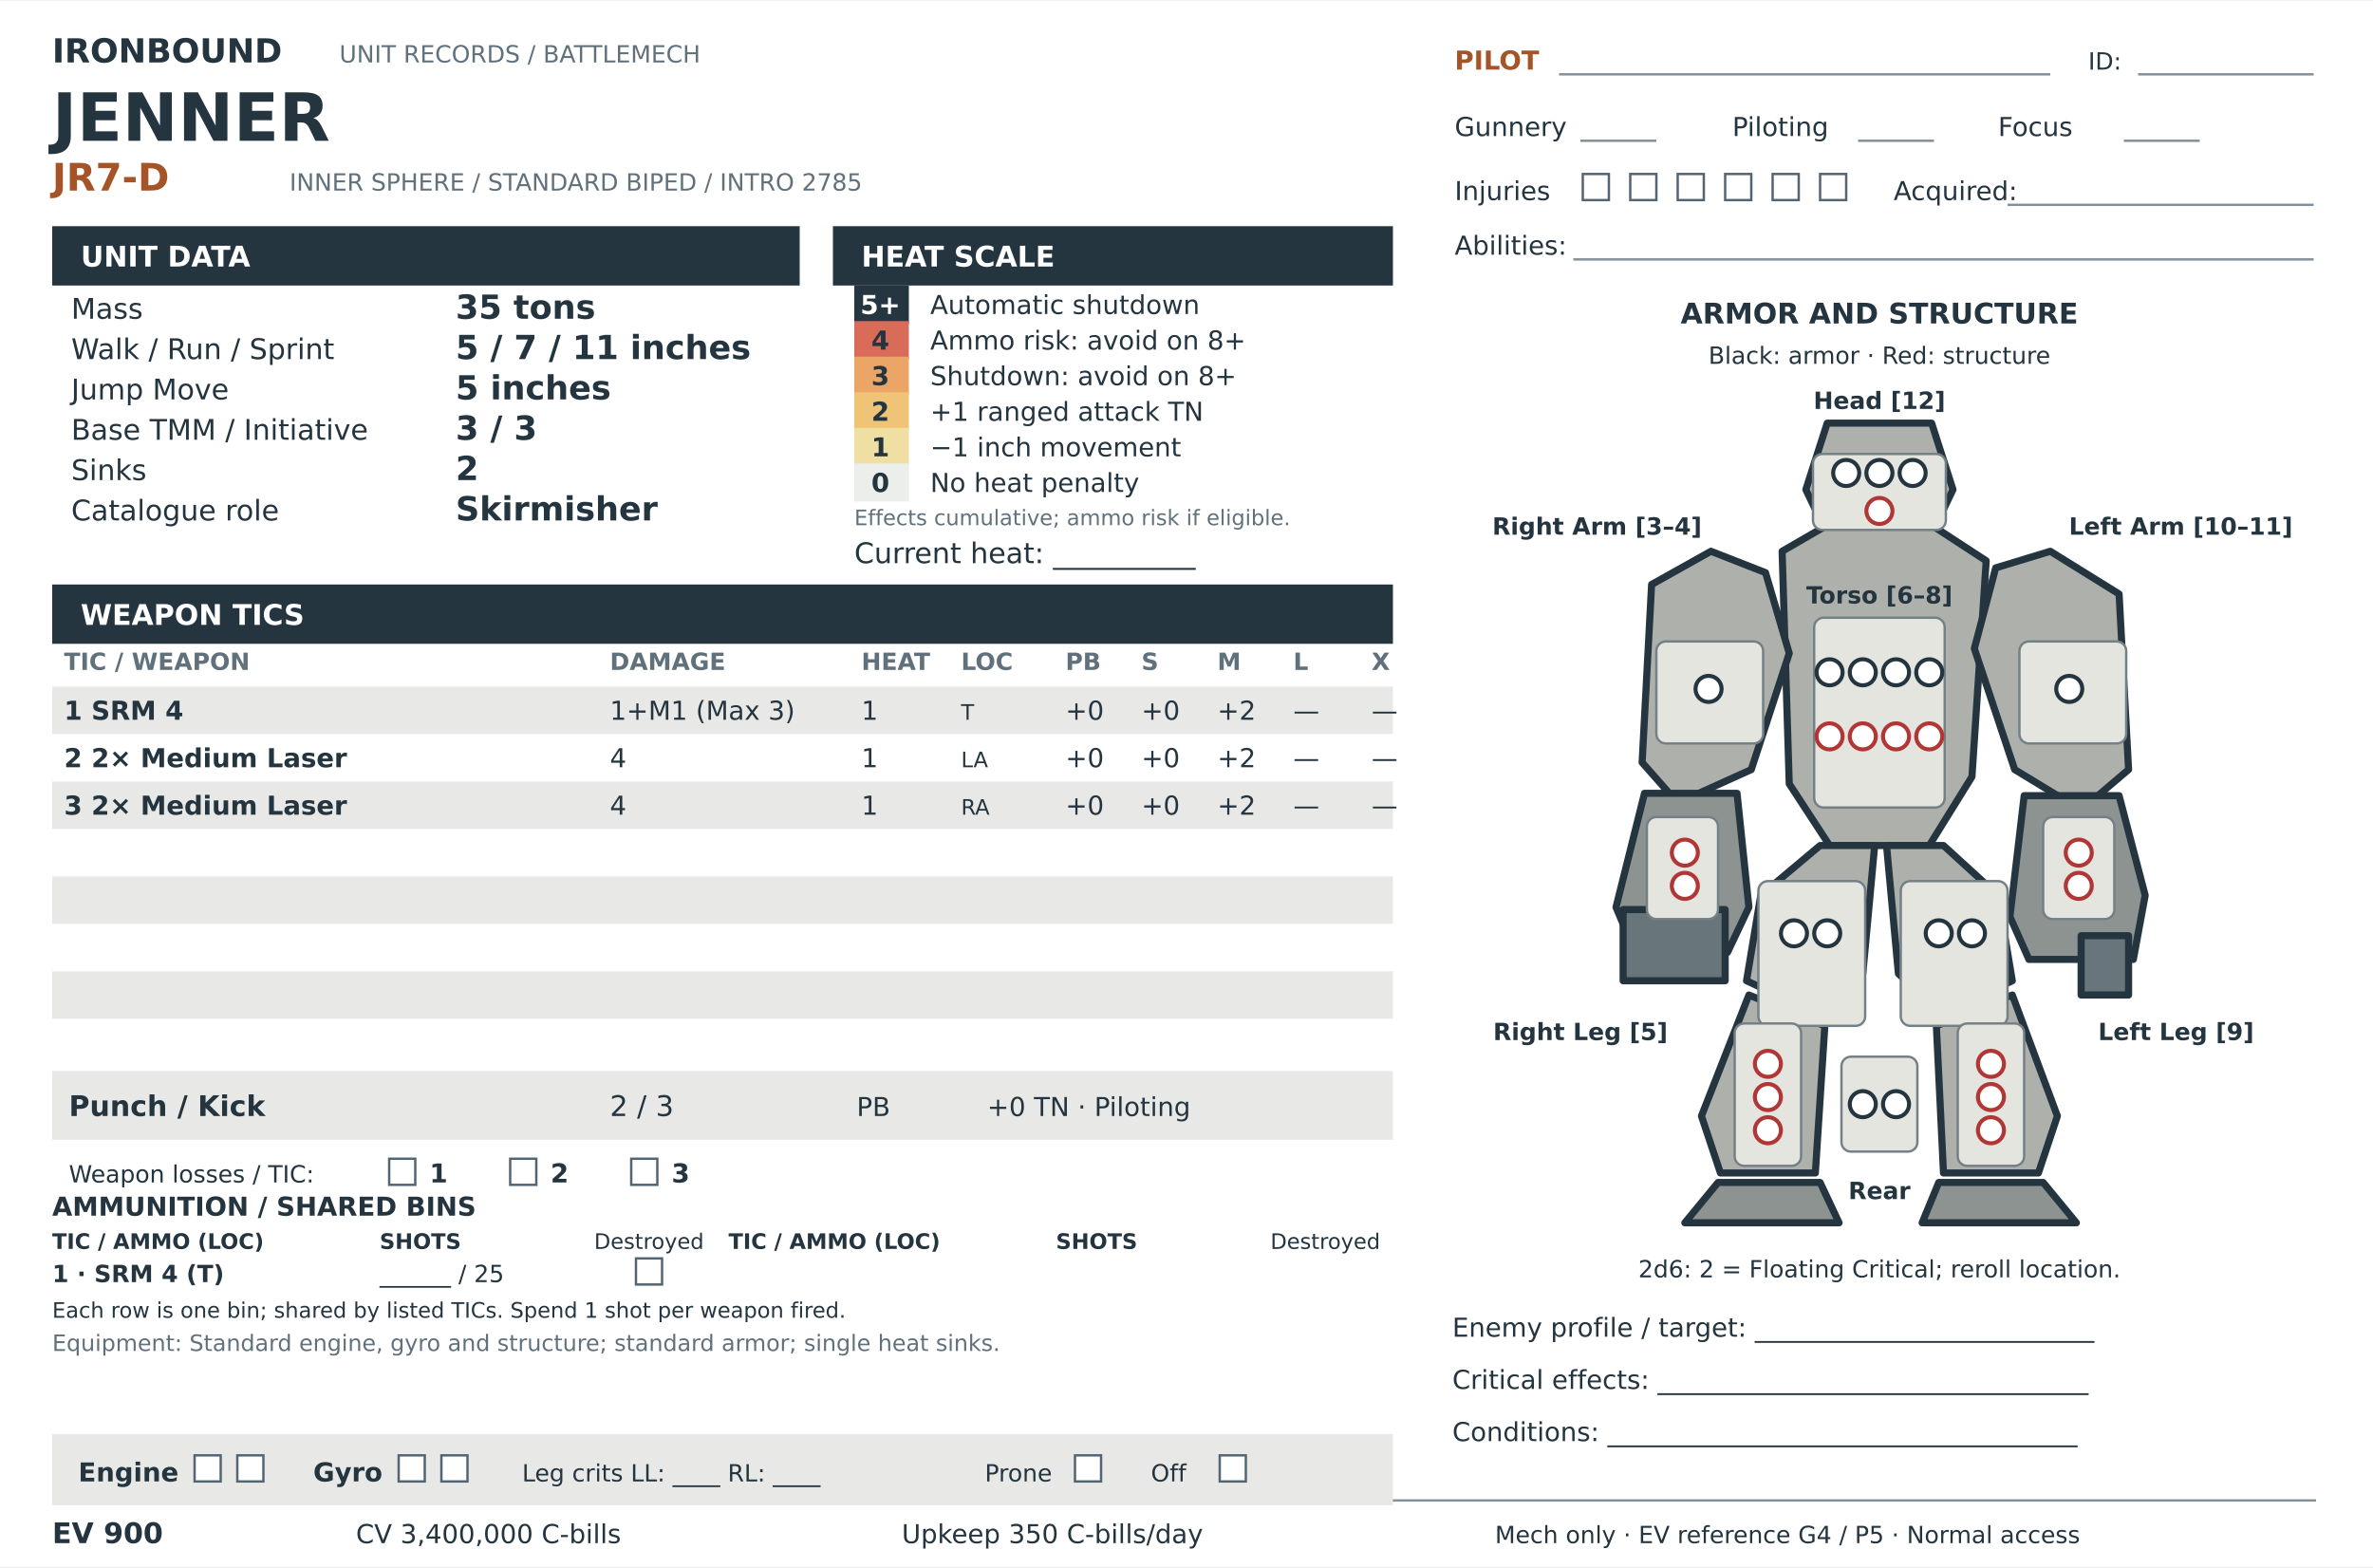
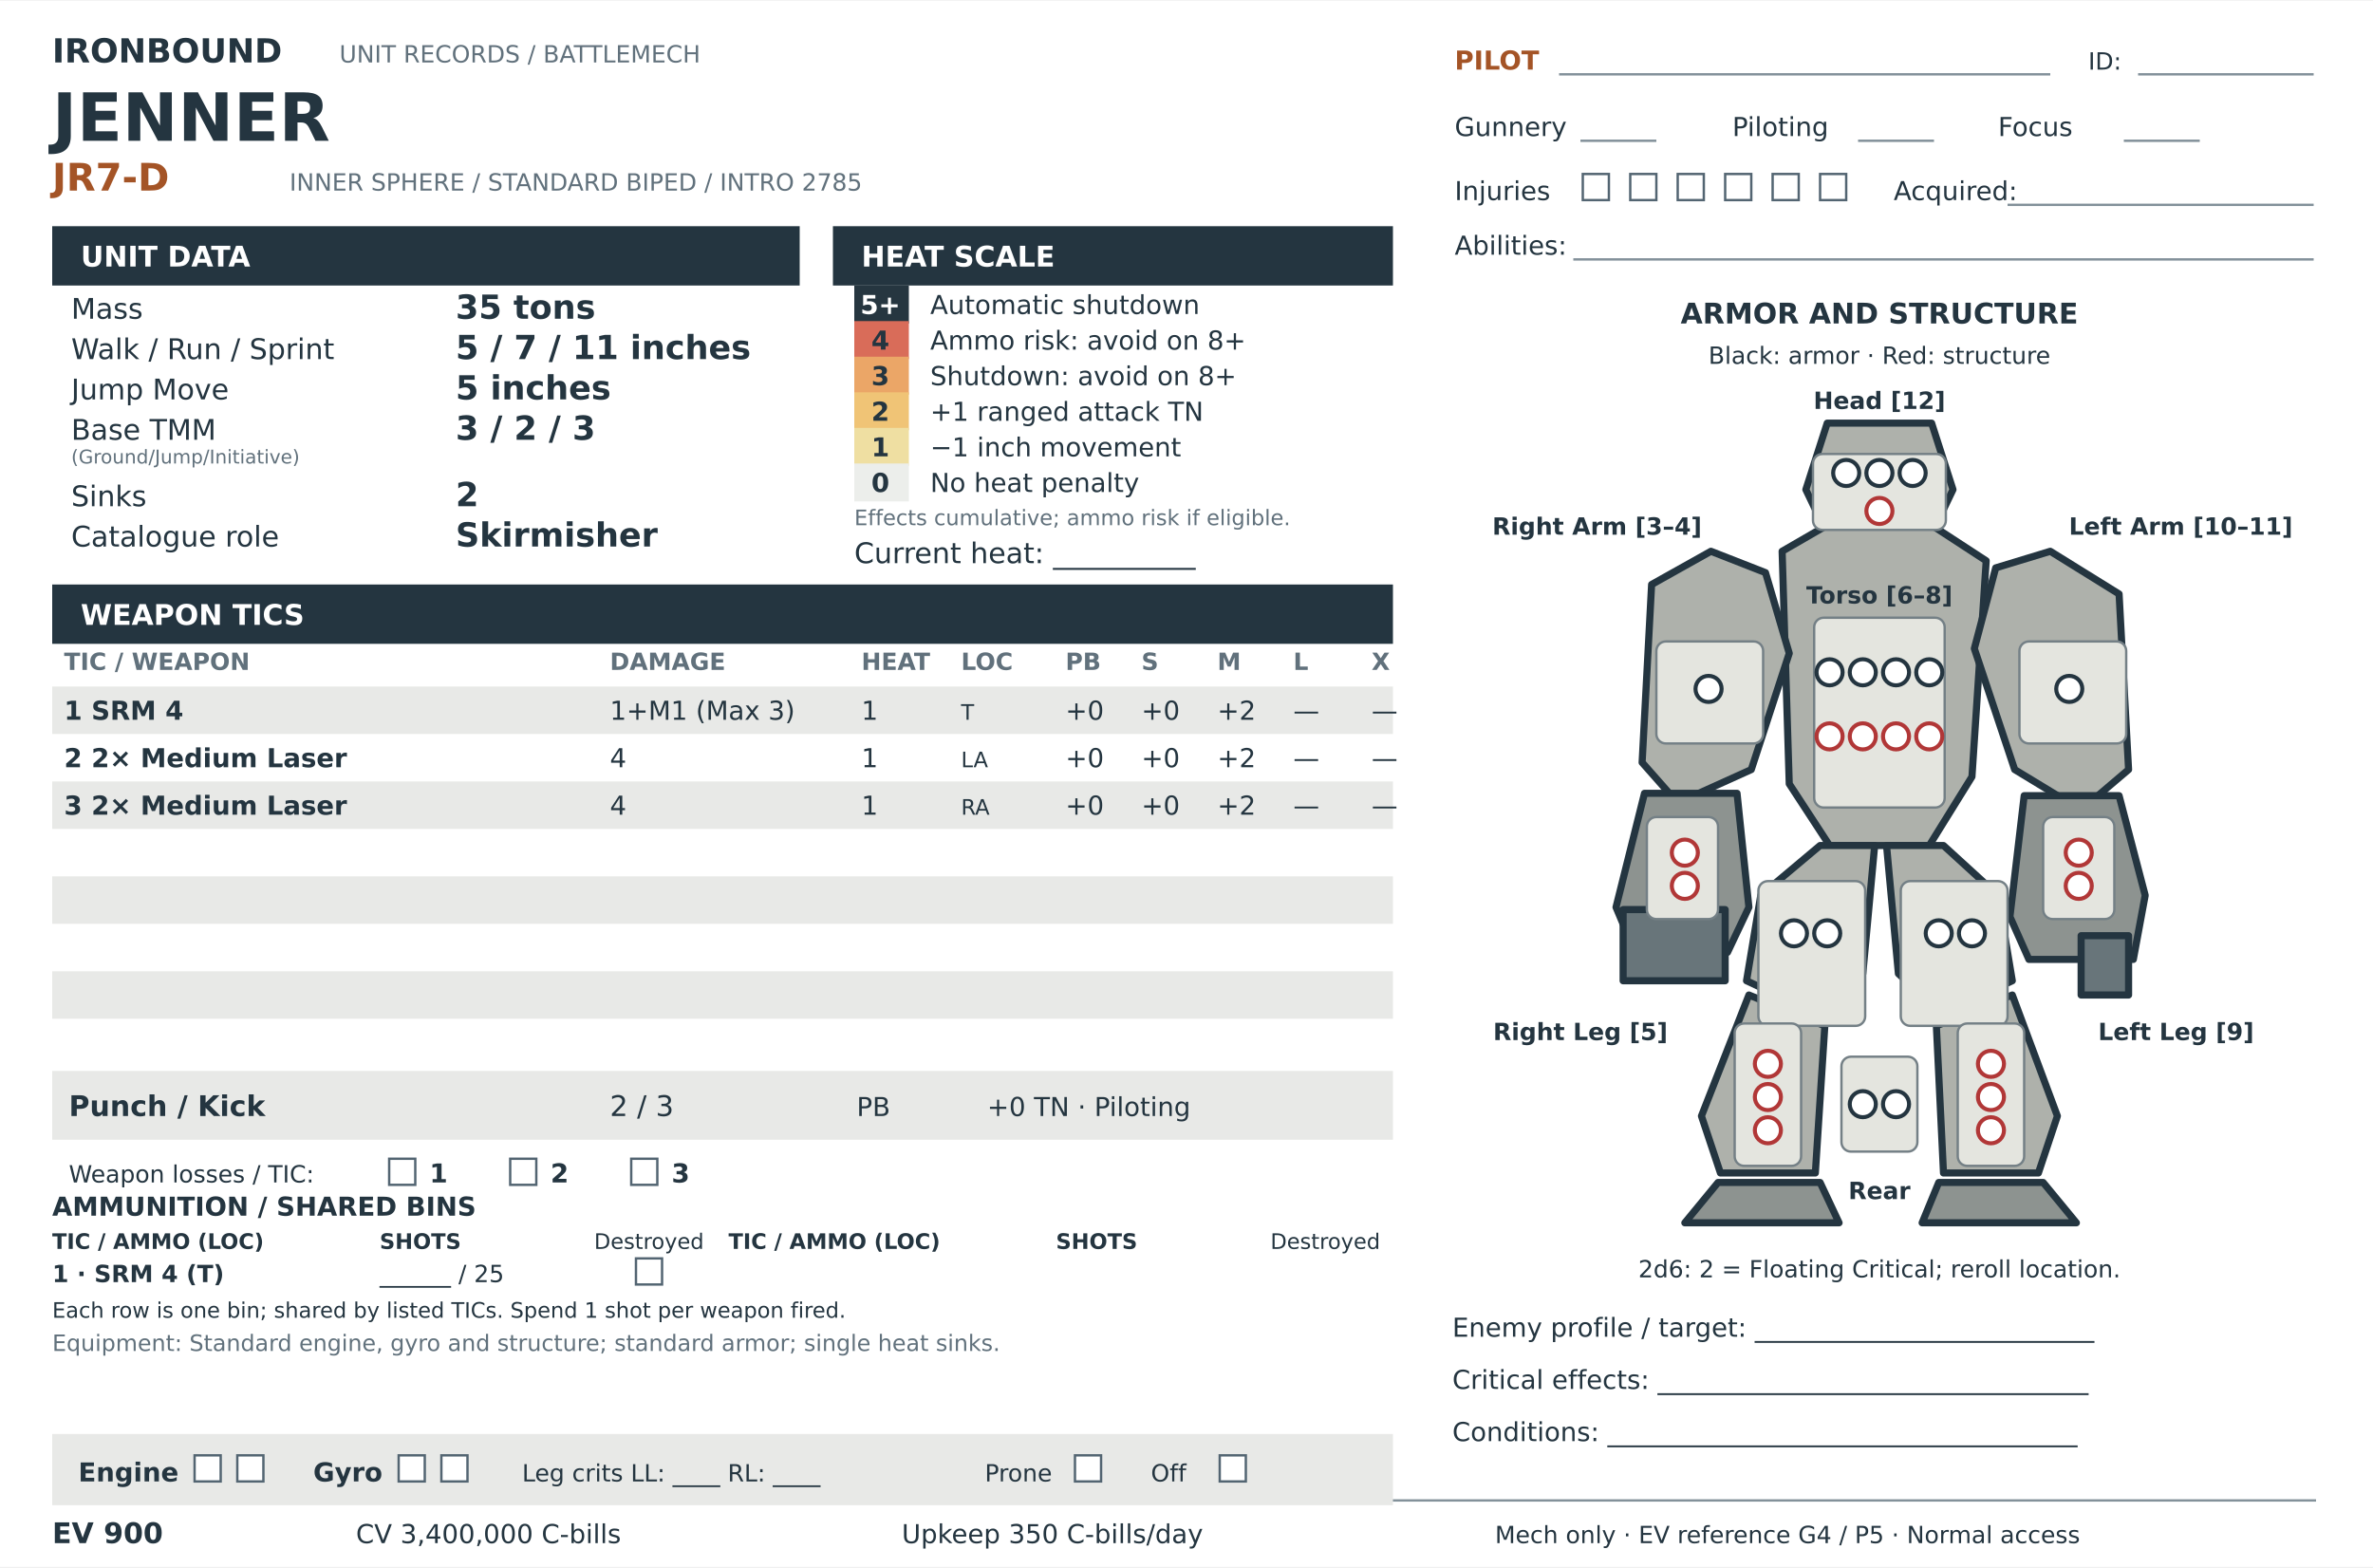
<svg xmlns="http://www.w3.org/2000/svg" width="277mm" height="183mm" viewBox="0 0 1000 660" role="img" aria-labelledby="title desc">
  <g font-family="Arial, Helvetica, sans-serif">
    <rect x="0" y="0" width="1000" height="660" rx="0" fill="#fff" stroke="none" />
    <text x="22" y="26" font-family="DejaVu Sans, Arial, sans-serif" font-size="14" font-weight="bold" fill="#243540" text-anchor="start">IRONBOUND</text>
    <text x="143" y="26" font-family="DejaVu Sans, Arial, sans-serif" font-size="10" fill="#61717c" text-anchor="start">UNIT RECORDS / BATTLEMECH</text>
    <text x="22" y="59" font-family="DejaVu Sans, Arial, sans-serif" font-size="28" font-weight="bold" fill="#243540" text-anchor="start">JENNER</text>
    <text x="22" y="80" font-family="DejaVu Sans, Arial, sans-serif" font-size="16" font-weight="bold" fill="#a45426" text-anchor="start">JR7-D</text>
    <text x="122" y="80" font-family="DejaVu Sans, Arial, sans-serif" font-size="10" fill="#61717c" text-anchor="start">INNER SPHERE / STANDARD BIPED / INTRO 2785</text>
    <text x="613" y="29" font-family="DejaVu Sans, Arial, sans-serif" font-size="11" font-weight="bold" fill="#a45426" text-anchor="start">PILOT</text>
    <path d="M657 31H864" fill="none" stroke="#83919a" />
    <text x="880" y="29" font-family="DejaVu Sans, Arial, sans-serif" font-size="10" fill="#243540" text-anchor="start">ID:</text>
    <path d="M901 31H975" fill="none" stroke="#83919a" />
    <text x="613" y="57" font-family="DejaVu Sans, Arial, sans-serif" font-size="11" fill="#243540" text-anchor="start">Gunnery</text>
    <path d="M666 59H698" fill="none" stroke="#83919a" />
    <text x="730" y="57" font-family="DejaVu Sans, Arial, sans-serif" font-size="11" fill="#243540" text-anchor="start">Piloting</text>
    <path d="M783 59H815" fill="none" stroke="#83919a" />
    <text x="842" y="57" font-family="DejaVu Sans, Arial, sans-serif" font-size="11" fill="#243540" text-anchor="start">Focus</text>
    <path d="M895 59H927" fill="none" stroke="#83919a" />
    <text x="613" y="84" font-family="DejaVu Sans, Arial, sans-serif" font-size="11" fill="#243540" text-anchor="start">Injuries</text>
    <rect x="667" y="73" width="11" height="11" rx="0" fill="#fff" stroke="#536572" />
    <rect x="687" y="73" width="11" height="11" rx="0" fill="#fff" stroke="#536572" />
    <rect x="707" y="73" width="11" height="11" rx="0" fill="#fff" stroke="#536572" />
    <rect x="727" y="73" width="11" height="11" rx="0" fill="#fff" stroke="#536572" />
    <rect x="747" y="73" width="11" height="11" rx="0" fill="#fff" stroke="#536572" />
    <rect x="767" y="73" width="11" height="11" rx="0" fill="#fff" stroke="#536572" />
    <text x="798" y="84" font-family="DejaVu Sans, Arial, sans-serif" font-size="11" fill="#243540" text-anchor="start">Acquired:</text>
    <path d="M846 86H975" fill="none" stroke="#83919a" />
    <text x="613" y="107" font-family="DejaVu Sans, Arial, sans-serif" font-size="11" fill="#243540" text-anchor="start">Abilities:</text>
    <path d="M663 109H975" fill="none" stroke="#83919a" />
    <rect x="22" y="95" width="315" height="25" rx="0" fill="#243540" stroke="none" />
    <text x="34" y="112" font-family="DejaVu Sans, Arial, sans-serif" font-size="12" font-weight="bold" fill="#fff" text-anchor="start">UNIT DATA</text>
    <rect x="351" y="95" width="236" height="25" rx="0" fill="#243540" stroke="none" />
    <text x="363" y="112" font-family="DejaVu Sans, Arial, sans-serif" font-size="12" font-weight="bold" fill="#fff" text-anchor="start">HEAT SCALE</text>
    <text x="30" y="134" font-family="DejaVu Sans, Arial, sans-serif" font-size="12" fill="#243540" text-anchor="start">Mass</text>
    <text x="192" y="134" font-family="DejaVu Sans, Arial, sans-serif" font-size="14" font-weight="bold" fill="#243540" text-anchor="start">35 tons</text>
    <text x="30" y="151" font-family="DejaVu Sans, Arial, sans-serif" font-size="12" fill="#243540" text-anchor="start">Walk / Run / Sprint</text>
    <text x="192" y="151" font-family="DejaVu Sans, Arial, sans-serif" font-size="14" font-weight="bold" fill="#243540" text-anchor="start">5 / 7 / 11 inches</text>
    <text x="30" y="168" font-family="DejaVu Sans, Arial, sans-serif" font-size="12" fill="#243540" text-anchor="start">Jump Move</text>
    <text x="192" y="168" font-family="DejaVu Sans, Arial, sans-serif" font-size="14" font-weight="bold" fill="#243540" text-anchor="start">5 inches</text>
-     <text x="30" y="185" font-family="DejaVu Sans, Arial, sans-serif" font-size="12" fill="#243540" text-anchor="start">Base TMM / Initiative</text>
-     <text x="192" y="185" font-family="DejaVu Sans, Arial, sans-serif" font-size="14" font-weight="bold" fill="#243540" text-anchor="start">3 / 3</text>
-     <text x="30" y="202" font-family="DejaVu Sans, Arial, sans-serif" font-size="12" fill="#243540" text-anchor="start">Sinks</text>
-     <text x="192" y="202" font-family="DejaVu Sans, Arial, sans-serif" font-size="14" font-weight="bold" fill="#243540" text-anchor="start">2</text>
-     <text x="30" y="219" font-family="DejaVu Sans, Arial, sans-serif" font-size="12" fill="#243540" text-anchor="start">Catalogue role</text>
-     <text x="192" y="219" font-family="DejaVu Sans, Arial, sans-serif" font-size="14" font-weight="bold" fill="#243540" text-anchor="start">Skirmisher</text>
+     <text x="30" y="185" font-family="DejaVu Sans, Arial, sans-serif" font-size="12" fill="#243540" text-anchor="start">Base TMM</text>
+     <text x="30" y="195" font-family="DejaVu Sans, Arial, sans-serif" font-size="8" fill="#61717c" text-anchor="start">(Ground/Jump/Initiative)</text>
+     <text x="192" y="185" font-family="DejaVu Sans, Arial, sans-serif" font-size="14" font-weight="bold" fill="#243540" text-anchor="start">3 / 2 / 3</text>
+     <text x="30" y="213" font-family="DejaVu Sans, Arial, sans-serif" font-size="12" fill="#243540" text-anchor="start">Sinks</text>
+     <text x="192" y="213" font-family="DejaVu Sans, Arial, sans-serif" font-size="14" font-weight="bold" fill="#243540" text-anchor="start">2</text>
+     <text x="30" y="230" font-family="DejaVu Sans, Arial, sans-serif" font-size="12" fill="#243540" text-anchor="start">Catalogue role</text>
+     <text x="192" y="230" font-family="DejaVu Sans, Arial, sans-serif" font-size="14" font-weight="bold" fill="#243540" text-anchor="start">Skirmisher</text>
    <rect x="360" y="120" width="23" height="16" rx="0" fill="#263640" stroke="none" />
    <text x="371" y="132" font-family="DejaVu Sans, Arial, sans-serif" font-size="11" font-weight="bold" fill="#fff" text-anchor="middle">5+</text>
    <text x="392" y="132" font-family="DejaVu Sans, Arial, sans-serif" font-size="11" fill="#243540" text-anchor="start">Automatic shutdown</text>
    <rect x="360" y="135" width="23" height="16" rx="0" fill="#d96c59" stroke="none" />
    <text x="371" y="147" font-family="DejaVu Sans, Arial, sans-serif" font-size="11" font-weight="bold" fill="#243540" text-anchor="middle">4</text>
    <text x="392" y="147" font-family="DejaVu Sans, Arial, sans-serif" font-size="11" fill="#243540" text-anchor="start">Ammo risk: avoid on 8+</text>
    <rect x="360" y="150" width="23" height="16" rx="0" fill="#eba667" stroke="none" />
    <text x="371" y="162" font-family="DejaVu Sans, Arial, sans-serif" font-size="11" font-weight="bold" fill="#243540" text-anchor="middle">3</text>
    <text x="392" y="162" font-family="DejaVu Sans, Arial, sans-serif" font-size="11" fill="#243540" text-anchor="start">Shutdown: avoid on 8+</text>
    <rect x="360" y="165" width="23" height="16" rx="0" fill="#f0c476" stroke="none" />
    <text x="371" y="177" font-family="DejaVu Sans, Arial, sans-serif" font-size="11" font-weight="bold" fill="#243540" text-anchor="middle">2</text>
    <text x="392" y="177" font-family="DejaVu Sans, Arial, sans-serif" font-size="11" fill="#243540" text-anchor="start">+1 ranged attack TN</text>
    <rect x="360" y="180" width="23" height="16" rx="0" fill="#efdfa2" stroke="none" />
    <text x="371" y="192" font-family="DejaVu Sans, Arial, sans-serif" font-size="11" font-weight="bold" fill="#243540" text-anchor="middle">1</text>
    <text x="392" y="192" font-family="DejaVu Sans, Arial, sans-serif" font-size="11" fill="#243540" text-anchor="start">−1 inch movement</text>
    <rect x="360" y="195" width="23" height="16" rx="0" fill="#eceeeb" stroke="none" />
    <text x="371" y="207" font-family="DejaVu Sans, Arial, sans-serif" font-size="11" font-weight="bold" fill="#243540" text-anchor="middle">0</text>
    <text x="392" y="207" font-family="DejaVu Sans, Arial, sans-serif" font-size="11" fill="#243540" text-anchor="start">No heat penalty</text>
    <text x="360" y="221" font-family="DejaVu Sans, Arial, sans-serif" font-size="9" fill="#61717c" text-anchor="start">Effects cumulative; ammo risk if eligible.</text>
    <text x="360" y="237" font-family="DejaVu Sans, Arial, sans-serif" font-size="12" fill="#243540" text-anchor="start">Current heat: __________</text>
    <rect x="22" y="246" width="565" height="25" rx="0" fill="#243540" stroke="none" />
    <text x="34" y="263" font-family="DejaVu Sans, Arial, sans-serif" font-size="12" font-weight="bold" fill="#fff" text-anchor="start">WEAPON TICS</text>
    <text x="27" y="282" font-family="DejaVu Sans, Arial, sans-serif" font-size="10" font-weight="bold" fill="#61717c" text-anchor="start">TIC / WEAPON</text>
    <text x="257" y="282" font-family="DejaVu Sans, Arial, sans-serif" font-size="10" font-weight="bold" fill="#61717c" text-anchor="start">DAMAGE</text>
    <text x="363" y="282" font-family="DejaVu Sans, Arial, sans-serif" font-size="10" font-weight="bold" fill="#61717c" text-anchor="start">HEAT</text>
    <text x="405" y="282" font-family="DejaVu Sans, Arial, sans-serif" font-size="10" font-weight="bold" fill="#61717c" text-anchor="start">LOC</text>
    <text x="449" y="282" font-family="DejaVu Sans, Arial, sans-serif" font-size="10" font-weight="bold" fill="#61717c" text-anchor="start">PB</text>
    <text x="481" y="282" font-family="DejaVu Sans, Arial, sans-serif" font-size="10" font-weight="bold" fill="#61717c" text-anchor="start">S</text>
    <text x="513" y="282" font-family="DejaVu Sans, Arial, sans-serif" font-size="10" font-weight="bold" fill="#61717c" text-anchor="start">M</text>
    <text x="545" y="282" font-family="DejaVu Sans, Arial, sans-serif" font-size="10" font-weight="bold" fill="#61717c" text-anchor="start">L</text>
    <text x="578" y="282" font-family="DejaVu Sans, Arial, sans-serif" font-size="10" font-weight="bold" fill="#61717c" text-anchor="start">X</text>
    <rect x="22" y="289" width="565" height="20" rx="0" fill="#e8e9e7" stroke="none" />
    <text x="27" y="303" font-family="DejaVu Sans, Arial, sans-serif" font-size="11" font-weight="bold" fill="#243540" text-anchor="start">1  SRM 4</text>
    <text x="257" y="303" font-family="DejaVu Sans, Arial, sans-serif" font-size="11" fill="#243540" text-anchor="start">1+M1 (Max 3)</text>
    <text x="363" y="303" font-family="DejaVu Sans, Arial, sans-serif" font-size="11" fill="#243540" text-anchor="start">1</text>
    <text x="405" y="303" font-family="DejaVu Sans, Arial, sans-serif" font-size="9" fill="#243540" text-anchor="start">T</text>
    <text x="449" y="303" font-family="DejaVu Sans, Arial, sans-serif" font-size="11" fill="#243540" text-anchor="start">+0</text>
    <text x="481" y="303" font-family="DejaVu Sans, Arial, sans-serif" font-size="11" fill="#243540" text-anchor="start">+0</text>
    <text x="513" y="303" font-family="DejaVu Sans, Arial, sans-serif" font-size="11" fill="#243540" text-anchor="start">+2</text>
    <text x="545" y="303" font-family="DejaVu Sans, Arial, sans-serif" font-size="11" fill="#243540" text-anchor="start">—</text>
    <text x="578" y="303" font-family="DejaVu Sans, Arial, sans-serif" font-size="11" fill="#243540" text-anchor="start">—</text>
    <text x="27" y="323" font-family="DejaVu Sans, Arial, sans-serif" font-size="11" font-weight="bold" fill="#243540" text-anchor="start">2  2× Medium Laser</text>
    <text x="257" y="323" font-family="DejaVu Sans, Arial, sans-serif" font-size="11" fill="#243540" text-anchor="start">4</text>
    <text x="363" y="323" font-family="DejaVu Sans, Arial, sans-serif" font-size="11" fill="#243540" text-anchor="start">1</text>
    <text x="405" y="323" font-family="DejaVu Sans, Arial, sans-serif" font-size="9" fill="#243540" text-anchor="start">LA</text>
    <text x="449" y="323" font-family="DejaVu Sans, Arial, sans-serif" font-size="11" fill="#243540" text-anchor="start">+0</text>
    <text x="481" y="323" font-family="DejaVu Sans, Arial, sans-serif" font-size="11" fill="#243540" text-anchor="start">+0</text>
    <text x="513" y="323" font-family="DejaVu Sans, Arial, sans-serif" font-size="11" fill="#243540" text-anchor="start">+2</text>
    <text x="545" y="323" font-family="DejaVu Sans, Arial, sans-serif" font-size="11" fill="#243540" text-anchor="start">—</text>
    <text x="578" y="323" font-family="DejaVu Sans, Arial, sans-serif" font-size="11" fill="#243540" text-anchor="start">—</text>
    <rect x="22" y="329" width="565" height="20" rx="0" fill="#e8e9e7" stroke="none" />
    <text x="27" y="343" font-family="DejaVu Sans, Arial, sans-serif" font-size="11" font-weight="bold" fill="#243540" text-anchor="start">3  2× Medium Laser</text>
    <text x="257" y="343" font-family="DejaVu Sans, Arial, sans-serif" font-size="11" fill="#243540" text-anchor="start">4</text>
    <text x="363" y="343" font-family="DejaVu Sans, Arial, sans-serif" font-size="11" fill="#243540" text-anchor="start">1</text>
    <text x="405" y="343" font-family="DejaVu Sans, Arial, sans-serif" font-size="9" fill="#243540" text-anchor="start">RA</text>
    <text x="449" y="343" font-family="DejaVu Sans, Arial, sans-serif" font-size="11" fill="#243540" text-anchor="start">+0</text>
    <text x="481" y="343" font-family="DejaVu Sans, Arial, sans-serif" font-size="11" fill="#243540" text-anchor="start">+0</text>
    <text x="513" y="343" font-family="DejaVu Sans, Arial, sans-serif" font-size="11" fill="#243540" text-anchor="start">+2</text>
    <text x="545" y="343" font-family="DejaVu Sans, Arial, sans-serif" font-size="11" fill="#243540" text-anchor="start">—</text>
    <text x="578" y="343" font-family="DejaVu Sans, Arial, sans-serif" font-size="11" fill="#243540" text-anchor="start">—</text>
    <text x="27" y="363" font-family="DejaVu Sans, Arial, sans-serif" font-size="11" font-weight="bold" fill="#243540" text-anchor="start" />
    <text x="257" y="363" font-family="DejaVu Sans, Arial, sans-serif" font-size="11" fill="#243540" text-anchor="start" />
    <text x="363" y="363" font-family="DejaVu Sans, Arial, sans-serif" font-size="11" fill="#243540" text-anchor="start" />
    <text x="405" y="363" font-family="DejaVu Sans, Arial, sans-serif" font-size="9" fill="#243540" text-anchor="start" />
    <text x="449" y="363" font-family="DejaVu Sans, Arial, sans-serif" font-size="11" fill="#243540" text-anchor="start" />
    <text x="481" y="363" font-family="DejaVu Sans, Arial, sans-serif" font-size="11" fill="#243540" text-anchor="start" />
    <text x="513" y="363" font-family="DejaVu Sans, Arial, sans-serif" font-size="11" fill="#243540" text-anchor="start" />
    <text x="545" y="363" font-family="DejaVu Sans, Arial, sans-serif" font-size="11" fill="#243540" text-anchor="start" />
    <text x="578" y="363" font-family="DejaVu Sans, Arial, sans-serif" font-size="11" fill="#243540" text-anchor="start" />
    <rect x="22" y="369" width="565" height="20" rx="0" fill="#e8e9e7" stroke="none" />
    <text x="27" y="383" font-family="DejaVu Sans, Arial, sans-serif" font-size="11" font-weight="bold" fill="#243540" text-anchor="start" />
    <text x="257" y="383" font-family="DejaVu Sans, Arial, sans-serif" font-size="11" fill="#243540" text-anchor="start" />
    <text x="363" y="383" font-family="DejaVu Sans, Arial, sans-serif" font-size="11" fill="#243540" text-anchor="start" />
    <text x="405" y="383" font-family="DejaVu Sans, Arial, sans-serif" font-size="11" fill="#243540" text-anchor="start" />
    <text x="449" y="383" font-family="DejaVu Sans, Arial, sans-serif" font-size="11" fill="#243540" text-anchor="start" />
    <text x="481" y="383" font-family="DejaVu Sans, Arial, sans-serif" font-size="11" fill="#243540" text-anchor="start" />
    <text x="513" y="383" font-family="DejaVu Sans, Arial, sans-serif" font-size="11" fill="#243540" text-anchor="start" />
    <text x="545" y="383" font-family="DejaVu Sans, Arial, sans-serif" font-size="11" fill="#243540" text-anchor="start" />
    <text x="578" y="383" font-family="DejaVu Sans, Arial, sans-serif" font-size="11" fill="#243540" text-anchor="start" />
    <text x="27" y="403" font-family="DejaVu Sans, Arial, sans-serif" font-size="11" font-weight="bold" fill="#243540" text-anchor="start" />
    <text x="257" y="403" font-family="DejaVu Sans, Arial, sans-serif" font-size="11" fill="#243540" text-anchor="start" />
    <text x="363" y="403" font-family="DejaVu Sans, Arial, sans-serif" font-size="11" fill="#243540" text-anchor="start" />
    <text x="405" y="403" font-family="DejaVu Sans, Arial, sans-serif" font-size="11" fill="#243540" text-anchor="start" />
    <text x="449" y="403" font-family="DejaVu Sans, Arial, sans-serif" font-size="11" fill="#243540" text-anchor="start" />
    <text x="481" y="403" font-family="DejaVu Sans, Arial, sans-serif" font-size="11" fill="#243540" text-anchor="start" />
    <text x="513" y="403" font-family="DejaVu Sans, Arial, sans-serif" font-size="11" fill="#243540" text-anchor="start" />
    <text x="545" y="403" font-family="DejaVu Sans, Arial, sans-serif" font-size="11" fill="#243540" text-anchor="start" />
    <text x="578" y="403" font-family="DejaVu Sans, Arial, sans-serif" font-size="11" fill="#243540" text-anchor="start" />
    <rect x="22" y="409" width="565" height="20" rx="0" fill="#e8e9e7" stroke="none" />
    <text x="27" y="423" font-family="DejaVu Sans, Arial, sans-serif" font-size="11" font-weight="bold" fill="#243540" text-anchor="start" />
    <text x="257" y="423" font-family="DejaVu Sans, Arial, sans-serif" font-size="11" fill="#243540" text-anchor="start" />
    <text x="363" y="423" font-family="DejaVu Sans, Arial, sans-serif" font-size="11" fill="#243540" text-anchor="start" />
    <text x="405" y="423" font-family="DejaVu Sans, Arial, sans-serif" font-size="11" fill="#243540" text-anchor="start" />
    <text x="449" y="423" font-family="DejaVu Sans, Arial, sans-serif" font-size="11" fill="#243540" text-anchor="start" />
    <text x="481" y="423" font-family="DejaVu Sans, Arial, sans-serif" font-size="11" fill="#243540" text-anchor="start" />
    <text x="513" y="423" font-family="DejaVu Sans, Arial, sans-serif" font-size="11" fill="#243540" text-anchor="start" />
    <text x="545" y="423" font-family="DejaVu Sans, Arial, sans-serif" font-size="11" fill="#243540" text-anchor="start" />
    <text x="578" y="423" font-family="DejaVu Sans, Arial, sans-serif" font-size="11" fill="#243540" text-anchor="start" />
    <text x="27" y="443" font-family="DejaVu Sans, Arial, sans-serif" font-size="11" font-weight="bold" fill="#243540" text-anchor="start" />
    <text x="257" y="443" font-family="DejaVu Sans, Arial, sans-serif" font-size="11" fill="#243540" text-anchor="start" />
    <text x="363" y="443" font-family="DejaVu Sans, Arial, sans-serif" font-size="11" fill="#243540" text-anchor="start" />
    <text x="405" y="443" font-family="DejaVu Sans, Arial, sans-serif" font-size="11" fill="#243540" text-anchor="start" />
    <text x="449" y="443" font-family="DejaVu Sans, Arial, sans-serif" font-size="11" fill="#243540" text-anchor="start" />
    <text x="481" y="443" font-family="DejaVu Sans, Arial, sans-serif" font-size="11" fill="#243540" text-anchor="start" />
    <text x="513" y="443" font-family="DejaVu Sans, Arial, sans-serif" font-size="11" fill="#243540" text-anchor="start" />
    <text x="545" y="443" font-family="DejaVu Sans, Arial, sans-serif" font-size="11" fill="#243540" text-anchor="start" />
    <text x="578" y="443" font-family="DejaVu Sans, Arial, sans-serif" font-size="11" fill="#243540" text-anchor="start" />
    <rect x="22" y="451" width="565" height="29" rx="0" fill="#e8e9e7" stroke="none" />
    <text x="29" y="470" font-family="DejaVu Sans, Arial, sans-serif" font-size="12" font-weight="bold" fill="#243540" text-anchor="start">Punch / Kick</text>
    <text x="257" y="470" font-family="DejaVu Sans, Arial, sans-serif" font-size="12" fill="#243540" text-anchor="start">2 / 3</text>
    <text x="361" y="470" font-family="DejaVu Sans, Arial, sans-serif" font-size="11" fill="#243540" text-anchor="start">PB</text>
    <text x="416" y="470" font-family="DejaVu Sans, Arial, sans-serif" font-size="11" fill="#243540" text-anchor="start">+0 TN · Piloting</text>
    <g transform="translate(612 120)">
      <text x="180" y="16" font-family="DejaVu Sans, Arial, sans-serif" font-size="12" font-weight="bold" fill="#243540" text-anchor="middle">ARMOR AND STRUCTURE</text>
      <text x="180" y="33" font-family="DejaVu Sans, Arial, sans-serif" font-size="10" fill="#243540" text-anchor="middle">Black: armor · Red: structure</text>
      <path d="M158 58H202L211 86L200 109H160L149 86Z" fill="#aeb1ab" stroke="#243540" stroke-width="3" stroke-linejoin="round" />
      <path d="M139 112L158 101H202L225 116L219 207L201 236H159L142 210Z" fill="#aeb1ab" stroke="#243540" stroke-width="3" stroke-linejoin="round" />
      <path d="M132 121L109 112L84 126L80 201L95 218L126 204L142 155Z" fill="#aeb1ab" stroke="#243540" stroke-width="3" stroke-linejoin="round" />
      <path d="M229 119L252 112L281 130L285 204L265 221L237 204L220 153Z" fill="#aeb1ab" stroke="#243540" stroke-width="3" stroke-linejoin="round" />
      <path d="M81 214H120L125 262L116 281H77L69 262Z" fill="#8d9390" stroke="#243540" stroke-width="3" stroke-linejoin="round" />
      <path d="M241 215H281L292 257L287 284H243L235 266Z" fill="#8d9390" stroke="#243540" stroke-width="3" stroke-linejoin="round" />
      <path d="M72 263H115V293H72Z" fill="#68757a" stroke="#243540" stroke-width="3" stroke-linejoin="round" />
      <path d="M265 274H285V299H265Z" fill="#68757a" stroke="#243540" stroke-width="3" stroke-linejoin="round" />
      <path d="M155 236H178L173 290L154 307L124 293L130 257Z" fill="#aeb1ab" stroke="#243540" stroke-width="3" stroke-linejoin="round" />
      <path d="M183 236H207L230 257L236 293L206 307L188 290Z" fill="#aeb1ab" stroke="#243540" stroke-width="3" stroke-linejoin="round" />
      <path d="M125 299L157 312L153 374H113L105 350Z" fill="#aeb1ab" stroke="#243540" stroke-width="3" stroke-linejoin="round" />
      <path d="M204 312L236 299L255 350L247 374H207Z" fill="#aeb1ab" stroke="#243540" stroke-width="3" stroke-linejoin="round" />
      <path d="M112 378H155L163 395H98Z" fill="#8d9390" stroke="#243540" stroke-width="3" stroke-linejoin="round" />
      <path d="M205 378H249L263 395H198Z" fill="#8d9390" stroke="#243540" stroke-width="3" stroke-linejoin="round" />
      <rect x="152" y="71" width="56" height="32" rx="4" fill="#e4e5df" stroke="#748086" />
      <rect x="152.5" y="140" width="55" height="80" rx="4" fill="#e4e5df" stroke="#748086" />
      <rect x="86" y="150" width="45" height="43" rx="4" fill="#e4e5df" stroke="#748086" />
      <rect x="239" y="150" width="45" height="43" rx="4" fill="#e4e5df" stroke="#748086" />
      <rect x="82" y="224" width="30" height="43" rx="4" fill="#e4e5df" stroke="#748086" />
      <rect x="249" y="224" width="30" height="43" rx="4" fill="#e4e5df" stroke="#748086" />
      <rect x="129" y="251" width="45" height="61" rx="4" fill="#e4e5df" stroke="#748086" />
      <rect x="189" y="251" width="45" height="61" rx="4" fill="#e4e5df" stroke="#748086" />
      <rect x="119" y="311" width="28" height="60" rx="4" fill="#e4e5df" stroke="#748086" />
      <rect x="213" y="311" width="28" height="60" rx="4" fill="#e4e5df" stroke="#748086" />
      <rect x="164" y="325" width="32" height="40" rx="4" fill="#e4e5df" stroke="#748086" />
      <text x="180" y="52" font-family="DejaVu Sans, Arial, sans-serif" font-size="10" font-weight="bold" fill="#243540" text-anchor="middle">Head [12]</text>
      <text x="180" y="134" font-family="DejaVu Sans, Arial, sans-serif" font-size="10" font-weight="bold" fill="#243540" text-anchor="middle">Torso [6–8]</text>
      <text x="61" y="105" font-family="DejaVu Sans, Arial, sans-serif" font-size="10" font-weight="bold" fill="#243540" text-anchor="middle">Right Arm [3–4]</text>
      <text x="307" y="105" font-family="DejaVu Sans, Arial, sans-serif" font-size="10" font-weight="bold" fill="#243540" text-anchor="middle">Left Arm [10–11]</text>
      <text x="54" y="318" font-family="DejaVu Sans, Arial, sans-serif" font-size="10" font-weight="bold" fill="#243540" text-anchor="middle">Right Leg [5]</text>
      <text x="305" y="318" font-family="DejaVu Sans, Arial, sans-serif" font-size="10" font-weight="bold" fill="#243540" text-anchor="middle">Left Leg [9]</text>
      <text x="180" y="385" font-family="DejaVu Sans, Arial, sans-serif" font-size="10" font-weight="bold" fill="#243540" text-anchor="middle">Rear</text>
      <text x="180" y="418" font-family="DejaVu Sans, Arial, sans-serif" font-size="10" fill="#243540" text-anchor="middle">2d6: 2 = Floating Critical; reroll location.</text>
      <text x="0" y="443" font-family="DejaVu Sans, Arial, sans-serif" font-size="11" fill="#243540" text-anchor="start">Enemy profile / target: __________________________</text>
      <text x="0" y="465" font-family="DejaVu Sans, Arial, sans-serif" font-size="11" fill="#243540" text-anchor="start">Critical effects: _________________________________</text>
      <text x="0" y="487" font-family="DejaVu Sans, Arial, sans-serif" font-size="11" fill="#243540" text-anchor="start">Conditions: ____________________________________</text>
      <circle cx="166" cy="79" r="5.5" fill="#fff" stroke="#243540" stroke-width="1.7" />
      <circle cx="180" cy="79" r="5.5" fill="#fff" stroke="#243540" stroke-width="1.7" />
      <circle cx="194" cy="79" r="5.5" fill="#fff" stroke="#243540" stroke-width="1.7" />
      <circle cx="180" cy="95" r="5.5" fill="#fff" stroke="#b13737" stroke-width="1.7" />
      <circle cx="159" cy="163" r="5.5" fill="#fff" stroke="#243540" stroke-width="1.7" />
      <circle cx="173" cy="163" r="5.5" fill="#fff" stroke="#243540" stroke-width="1.7" />
      <circle cx="187" cy="163" r="5.5" fill="#fff" stroke="#243540" stroke-width="1.7" />
      <circle cx="201" cy="163" r="5.5" fill="#fff" stroke="#243540" stroke-width="1.7" />
      <circle cx="159" cy="190" r="5.5" fill="#fff" stroke="#b13737" stroke-width="1.7" />
      <circle cx="173" cy="190" r="5.5" fill="#fff" stroke="#b13737" stroke-width="1.7" />
      <circle cx="187" cy="190" r="5.5" fill="#fff" stroke="#b13737" stroke-width="1.7" />
      <circle cx="201" cy="190" r="5.5" fill="#fff" stroke="#b13737" stroke-width="1.7" />
      <circle cx="108" cy="170" r="5.5" fill="#fff" stroke="#243540" stroke-width="1.7" />
      <circle cx="260" cy="170" r="5.5" fill="#fff" stroke="#243540" stroke-width="1.7" />
      <circle cx="98" cy="239" r="5.5" fill="#fff" stroke="#b13737" stroke-width="1.7" />
      <circle cx="98" cy="253" r="5.5" fill="#fff" stroke="#b13737" stroke-width="1.7" />
      <circle cx="264" cy="239" r="5.5" fill="#fff" stroke="#b13737" stroke-width="1.7" />
      <circle cx="264" cy="253" r="5.5" fill="#fff" stroke="#b13737" stroke-width="1.7" />
      <circle cx="144" cy="273" r="5.5" fill="#fff" stroke="#243540" stroke-width="1.7" />
      <circle cx="158" cy="273" r="5.5" fill="#fff" stroke="#243540" stroke-width="1.7" />
      <circle cx="205" cy="273" r="5.5" fill="#fff" stroke="#243540" stroke-width="1.7" />
      <circle cx="219" cy="273" r="5.5" fill="#fff" stroke="#243540" stroke-width="1.7" />
      <circle cx="133" cy="328" r="5.5" fill="#fff" stroke="#b13737" stroke-width="1.7" />
      <circle cx="133" cy="342" r="5.5" fill="#fff" stroke="#b13737" stroke-width="1.7" />
      <circle cx="133" cy="356" r="5.5" fill="#fff" stroke="#b13737" stroke-width="1.7" />
      <circle cx="227" cy="328" r="5.5" fill="#fff" stroke="#b13737" stroke-width="1.7" />
      <circle cx="227" cy="342" r="5.5" fill="#fff" stroke="#b13737" stroke-width="1.7" />
      <circle cx="227" cy="356" r="5.5" fill="#fff" stroke="#b13737" stroke-width="1.7" />
      <circle cx="173" cy="345" r="5.5" fill="#fff" stroke="#243540" stroke-width="1.7" />
      <circle cx="187" cy="345" r="5.5" fill="#fff" stroke="#243540" stroke-width="1.7" />
    </g>
    <path d="M22 632H976" fill="none" stroke="#83919a" />
    <text x="22" y="650" font-family="DejaVu Sans, Arial, sans-serif" font-size="12" font-weight="bold" fill="#243540" text-anchor="start">EV 900</text>
    <text x="150" y="650" font-family="DejaVu Sans, Arial, sans-serif" font-size="11" fill="#243540" text-anchor="start">CV 3,400,000 C-bills</text>
    <text x="380" y="650" font-family="DejaVu Sans, Arial, sans-serif" font-size="11" fill="#243540" text-anchor="start">Upkeep 350 C-bills/day</text>
    <text x="630" y="650" font-family="DejaVu Sans, Arial, sans-serif" font-size="10" fill="#243540" text-anchor="start">Mech only · EV reference G4 / P5 · Normal access</text>
    <text x="29" y="498" font-family="DejaVu Sans, Arial, sans-serif" font-size="10" fill="#243540" text-anchor="start">Weapon losses / TIC:</text>
    <rect x="164" y="488" width="11" height="11" fill="#fff" stroke="#536572" />
    <text x="181" y="498" font-family="DejaVu Sans, Arial, sans-serif" font-size="11" fill="#243540" text-anchor="start" font-weight="bold">1</text>
    <rect x="215" y="488" width="11" height="11" fill="#fff" stroke="#536572" />
    <text x="232" y="498" font-family="DejaVu Sans, Arial, sans-serif" font-size="11" fill="#243540" text-anchor="start" font-weight="bold">2</text>
    <rect x="266" y="488" width="11" height="11" fill="#fff" stroke="#536572" />
    <text x="283" y="498" font-family="DejaVu Sans, Arial, sans-serif" font-size="11" fill="#243540" text-anchor="start" font-weight="bold">3</text>
    <text x="22" y="512" font-family="DejaVu Sans, Arial, sans-serif" font-size="11" fill="#243540" text-anchor="start" font-weight="bold">AMMUNITION / SHARED BINS</text>
    <text x="22" y="526" font-family="DejaVu Sans, Arial, sans-serif" font-size="9" fill="#243540" text-anchor="start" font-weight="bold">TIC / AMMO (LOC)</text>
    <text x="160" y="526" font-family="DejaVu Sans, Arial, sans-serif" font-size="9" fill="#243540" text-anchor="start" font-weight="bold">SHOTS</text>
    <text x="273.5" y="526" font-family="DejaVu Sans, Arial, sans-serif" font-size="9" fill="#243540" text-anchor="middle">Destroyed</text>
    <text x="307" y="526" font-family="DejaVu Sans, Arial, sans-serif" font-size="9" fill="#243540" text-anchor="start" font-weight="bold">TIC / AMMO (LOC)</text>
    <text x="445" y="526" font-family="DejaVu Sans, Arial, sans-serif" font-size="9" fill="#243540" text-anchor="start" font-weight="bold">SHOTS</text>
    <text x="558.5" y="526" font-family="DejaVu Sans, Arial, sans-serif" font-size="9" fill="#243540" text-anchor="middle">Destroyed</text>
    <text x="22" y="540" font-family="DejaVu Sans, Arial, sans-serif" font-size="10" fill="#243540" text-anchor="start" font-weight="bold">1 · SRM 4 (T)</text>
    <text x="160" y="540" font-family="DejaVu Sans, Arial, sans-serif" font-size="10" fill="#243540" text-anchor="start">______ / 25</text>
    <rect x="268" y="530" width="11" height="11" fill="#fff" stroke="#536572" />
    <text x="22" y="555" font-family="DejaVu Sans, Arial, sans-serif" font-size="9" fill="#243540" text-anchor="start">Each row is one bin; shared by listed TICs. Spend 1 shot per weapon fired.</text>
    <text x="22" y="569" font-family="DejaVu Sans, Arial, sans-serif" font-size="9.5" fill="#61717c" text-anchor="start">Equipment: Standard engine, gyro and structure; standard armor; single heat sinks.</text>
    <rect x="22" y="604" width="565" height="30" fill="#e8e9e7" stroke="none" />
    <text x="33" y="624" font-family="DejaVu Sans, Arial, sans-serif" font-size="11" fill="#243540" text-anchor="start" font-weight="bold">Engine</text>
    <rect x="82" y="613" width="11" height="11" fill="#fff" stroke="#536572" />
    <rect x="100" y="613" width="11" height="11" fill="#fff" stroke="#536572" />
    <text x="132" y="624" font-family="DejaVu Sans, Arial, sans-serif" font-size="11" fill="#243540" text-anchor="start" font-weight="bold">Gyro</text>
    <rect x="168" y="613" width="11" height="11" fill="#fff" stroke="#536572" />
    <rect x="186" y="613" width="11" height="11" fill="#fff" stroke="#536572" />
    <text x="220" y="624" font-family="DejaVu Sans, Arial, sans-serif" font-size="10" fill="#243540" text-anchor="start">Leg crits LL: ____  RL: ____</text>
    <text x="415" y="624" font-family="DejaVu Sans, Arial, sans-serif" font-size="10" fill="#243540" text-anchor="start">Prone</text>
    <rect x="453" y="613" width="11" height="11" fill="#fff" stroke="#536572" />
    <text x="485" y="624" font-family="DejaVu Sans, Arial, sans-serif" font-size="10" fill="#243540" text-anchor="start">Off</text>
    <rect x="514" y="613" width="11" height="11" fill="#fff" stroke="#536572" />
  </g>
</svg>
